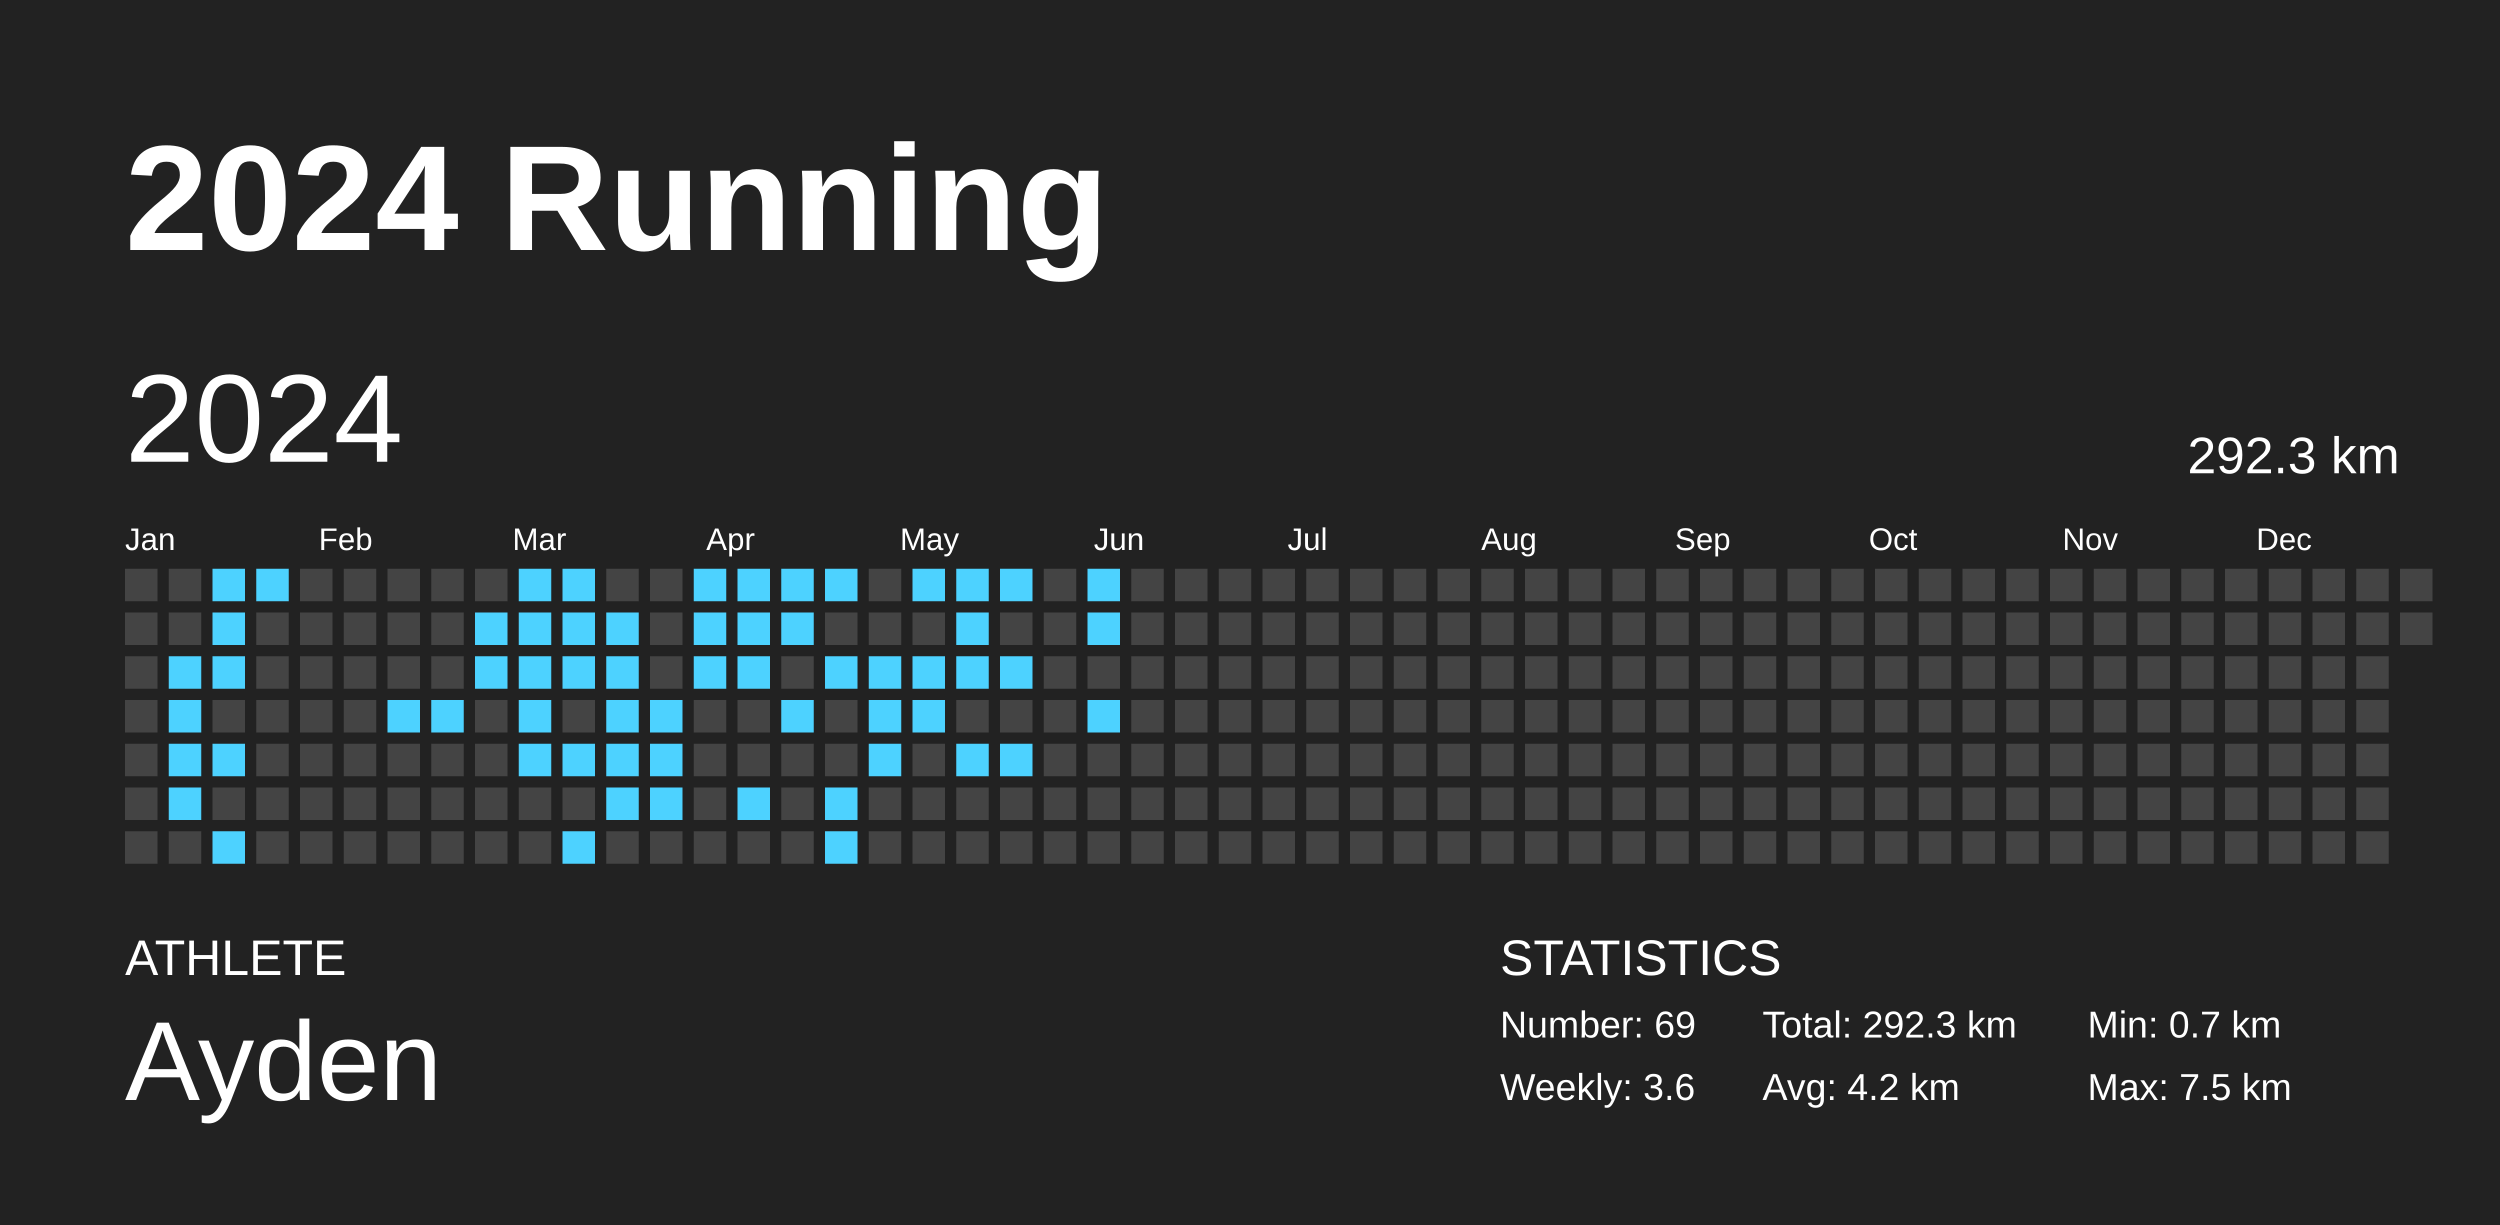
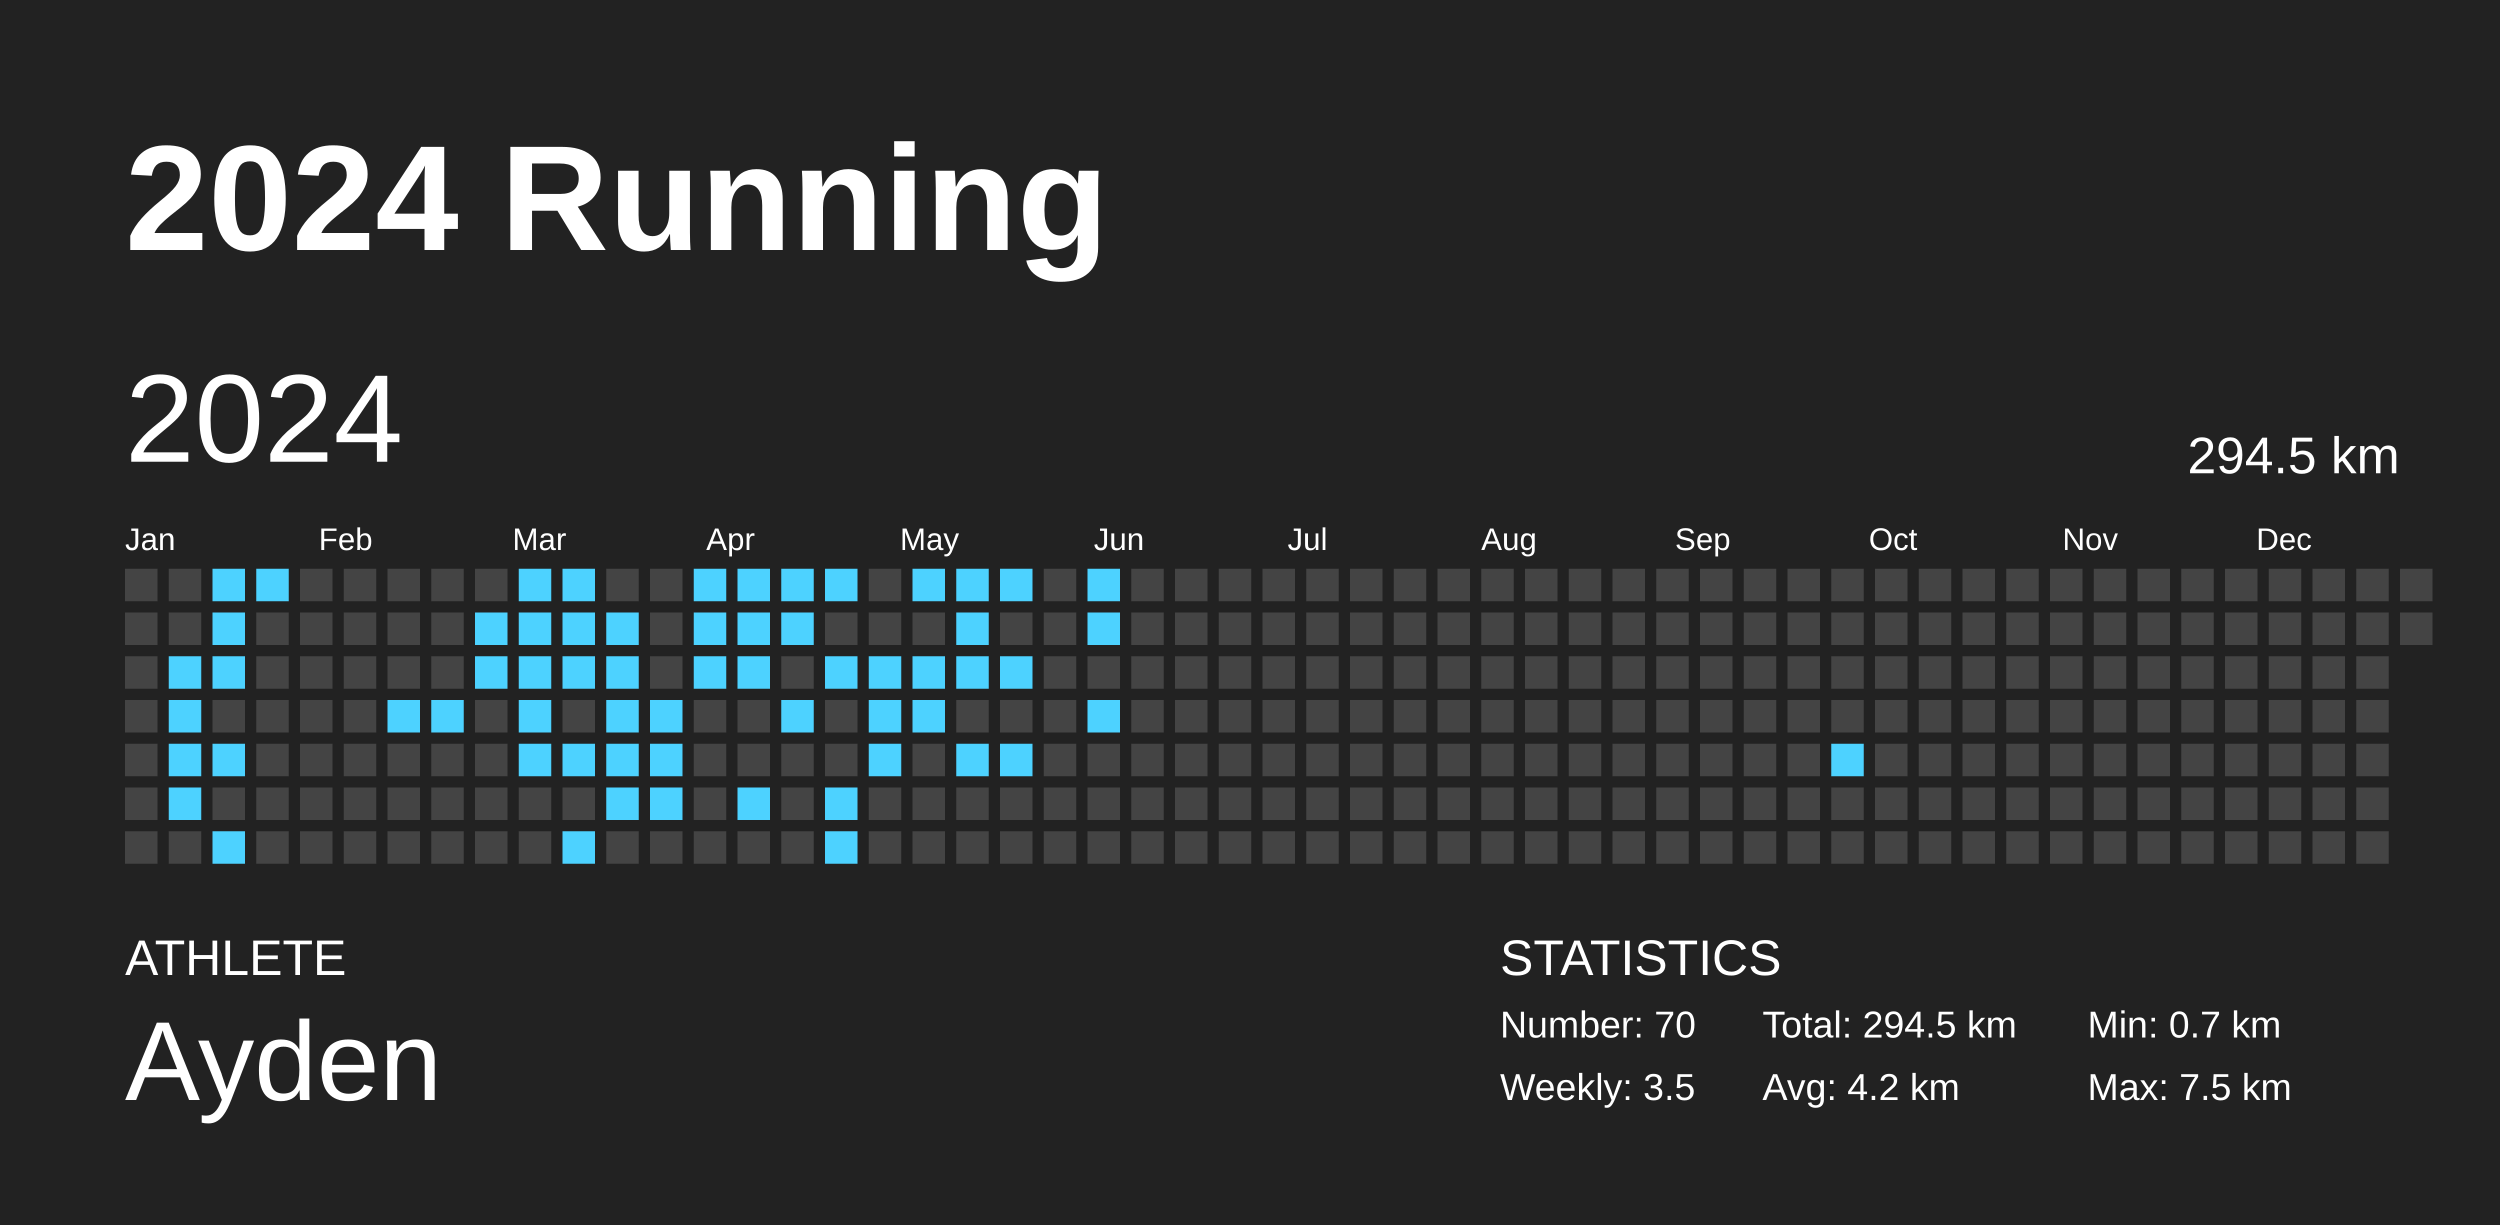
<svg xmlns="http://www.w3.org/2000/svg" baseProfile="full" height="98mm" version="1.1" viewBox="0,0,200,98" width="200mm">
  <defs />
  <rect fill="#222222" height="98" width="200" x="0" y="0" />
  <text fill="#FFFFFF" style="font-size:12px; font-family:Arial; font-weight:bold;" x="10" y="20">2024 Running</text>
  <text fill="#FFFFFF" style="font-size:4px; font-family:Arial" x="10" y="78">ATHLETE</text>
  <text fill="#FFFFFF" style="font-size:9px; font-family:Arial" x="10" y="88">Ayden</text>
  <text fill="#FFFFFF" style="font-size:4px; font-family:Arial" x="120" y="78">STATISTICS</text>
-   <text fill="#FFFFFF" style="font-size:3px; font-family:Arial" x="120" y="83">Number: 69</text>
-   <text fill="#FFFFFF" style="font-size:3px; font-family:Arial" x="120" y="88">Weekly: 3.6</text>
-   <text fill="#FFFFFF" style="font-size:3px; font-family:Arial" x="141" y="83">Total: 292.3 km</text>
+   <text fill="#FFFFFF" style="font-size:3px; font-family:Arial" x="120" y="83">Number: 70</text>
+   <text fill="#FFFFFF" style="font-size:3px; font-family:Arial" x="120" y="88">Weekly: 3.5</text>
+   <text fill="#FFFFFF" style="font-size:3px; font-family:Arial" x="141" y="83">Total: 294.5 km</text>
  <text fill="#FFFFFF" style="font-size:3px; font-family:Arial" x="141" y="88">Avg: 4.2 km</text>
  <text fill="#FFFFFF" style="font-size:3px; font-family:Arial" x="167" y="83">Min: 0.7 km</text>
  <text fill="#FFFFFF" style="font-size:3px; font-family:Arial" x="167" y="88">Max: 7.5 km</text>
  <text dominant-baseline="hanging" fill="#FFFFFF" style="font-size:10.0px; font-family:Arial;" x="10" y="30">2024</text>
-   <text dominant-baseline="hanging" fill="#FFFFFF" style="font-size:4.125px; font-family:Arial;" x="175" y="35">292.3 km</text>
+   <text dominant-baseline="hanging" fill="#FFFFFF" style="font-size:4.125px; font-family:Arial;" x="175" y="35">294.5 km</text>
  <text fill="#FFFFFF" style="font-size:2.5px; font-family:Arial" x="10.0" y="44">Jan</text>
  <text fill="#FFFFFF" style="font-size:2.5px; font-family:Arial" x="25.5" y="44">Feb</text>
  <text fill="#FFFFFF" style="font-size:2.5px; font-family:Arial" x="41.0" y="44">Mar</text>
  <text fill="#FFFFFF" style="font-size:2.5px; font-family:Arial" x="56.5" y="44">Apr</text>
  <text fill="#FFFFFF" style="font-size:2.5px; font-family:Arial" x="72.0" y="44">May</text>
  <text fill="#FFFFFF" style="font-size:2.5px; font-family:Arial" x="87.5" y="44">Jun</text>
  <text fill="#FFFFFF" style="font-size:2.5px; font-family:Arial" x="103.0" y="44">Jul</text>
  <text fill="#FFFFFF" style="font-size:2.5px; font-family:Arial" x="118.5" y="44">Aug</text>
  <text fill="#FFFFFF" style="font-size:2.5px; font-family:Arial" x="134.0" y="44">Sep</text>
  <text fill="#FFFFFF" style="font-size:2.5px; font-family:Arial" x="149.5" y="44">Oct</text>
  <text fill="#FFFFFF" style="font-size:2.5px; font-family:Arial" x="165.0" y="44">Nov</text>
  <text fill="#FFFFFF" style="font-size:2.5px; font-family:Arial" x="180.5" y="44">Dec</text>
  <rect fill="#444444" height="2.6" width="2.6" x="10.0" y="45.5" />
  <rect fill="#444444" height="2.6" width="2.6" x="10.0" y="49.0" />
  <rect fill="#444444" height="2.6" width="2.6" x="10.0" y="52.5" />
  <rect fill="#444444" height="2.6" width="2.6" x="10.0" y="56.0" />
  <rect fill="#444444" height="2.6" width="2.6" x="10.0" y="59.5" />
  <rect fill="#444444" height="2.6" width="2.6" x="10.0" y="63.0" />
  <rect fill="#444444" height="2.6" width="2.6" x="10.0" y="66.5" />
  <rect fill="#444444" height="2.6" width="2.6" x="13.5" y="45.5" />
  <rect fill="#444444" height="2.6" width="2.6" x="13.5" y="49.0" />
  <rect fill="#4dd2ff" height="2.6" width="2.6" x="13.5" y="52.5" />
  <rect fill="#4dd2ff" height="2.6" width="2.6" x="13.5" y="56.0" />
  <rect fill="#4dd2ff" height="2.6" width="2.6" x="13.5" y="59.5" />
  <rect fill="#4dd2ff" height="2.6" width="2.6" x="13.5" y="63.0" />
  <rect fill="#444444" height="2.6" width="2.6" x="13.5" y="66.5" />
  <rect fill="#4dd2ff" height="2.6" width="2.6" x="17.0" y="45.5" />
  <rect fill="#4dd2ff" height="2.6" width="2.6" x="17.0" y="49.0" />
  <rect fill="#4dd2ff" height="2.6" width="2.6" x="17.0" y="52.5" />
  <rect fill="#444444" height="2.6" width="2.6" x="17.0" y="56.0" />
  <rect fill="#4dd2ff" height="2.6" width="2.6" x="17.0" y="59.5" />
  <rect fill="#444444" height="2.6" width="2.6" x="17.0" y="63.0" />
  <rect fill="#4dd2ff" height="2.6" width="2.6" x="17.0" y="66.5" />
  <rect fill="#4dd2ff" height="2.6" width="2.6" x="20.5" y="45.5" />
  <rect fill="#444444" height="2.6" width="2.6" x="20.5" y="49.0" />
  <rect fill="#444444" height="2.6" width="2.6" x="20.5" y="52.5" />
  <rect fill="#444444" height="2.6" width="2.6" x="20.5" y="56.0" />
  <rect fill="#444444" height="2.6" width="2.6" x="20.5" y="59.5" />
  <rect fill="#444444" height="2.6" width="2.6" x="20.5" y="63.0" />
  <rect fill="#444444" height="2.6" width="2.6" x="20.5" y="66.5" />
  <rect fill="#444444" height="2.6" width="2.6" x="24.0" y="45.5" />
  <rect fill="#444444" height="2.6" width="2.6" x="24.0" y="49.0" />
  <rect fill="#444444" height="2.6" width="2.6" x="24.0" y="52.5" />
  <rect fill="#444444" height="2.6" width="2.6" x="24.0" y="56.0" />
  <rect fill="#444444" height="2.6" width="2.6" x="24.0" y="59.5" />
  <rect fill="#444444" height="2.6" width="2.6" x="24.0" y="63.0" />
  <rect fill="#444444" height="2.6" width="2.6" x="24.0" y="66.5" />
  <rect fill="#444444" height="2.6" width="2.6" x="27.5" y="45.5" />
  <rect fill="#444444" height="2.6" width="2.6" x="27.5" y="49.0" />
  <rect fill="#444444" height="2.6" width="2.6" x="27.5" y="52.5" />
  <rect fill="#444444" height="2.6" width="2.6" x="27.5" y="56.0" />
  <rect fill="#444444" height="2.6" width="2.6" x="27.5" y="59.5" />
  <rect fill="#444444" height="2.6" width="2.6" x="27.5" y="63.0" />
  <rect fill="#444444" height="2.6" width="2.6" x="27.5" y="66.5" />
  <rect fill="#444444" height="2.6" width="2.6" x="31.0" y="45.5" />
  <rect fill="#444444" height="2.6" width="2.6" x="31.0" y="49.0" />
  <rect fill="#444444" height="2.6" width="2.6" x="31.0" y="52.5" />
  <rect fill="#4dd2ff" height="2.6" width="2.6" x="31.0" y="56.0" />
  <rect fill="#444444" height="2.6" width="2.6" x="31.0" y="59.5" />
  <rect fill="#444444" height="2.6" width="2.6" x="31.0" y="63.0" />
  <rect fill="#444444" height="2.6" width="2.6" x="31.0" y="66.5" />
  <rect fill="#444444" height="2.6" width="2.6" x="34.5" y="45.5" />
  <rect fill="#444444" height="2.6" width="2.6" x="34.5" y="49.0" />
  <rect fill="#444444" height="2.6" width="2.6" x="34.5" y="52.5" />
  <rect fill="#4dd2ff" height="2.6" width="2.6" x="34.5" y="56.0" />
  <rect fill="#444444" height="2.6" width="2.6" x="34.5" y="59.5" />
  <rect fill="#444444" height="2.6" width="2.6" x="34.5" y="63.0" />
  <rect fill="#444444" height="2.6" width="2.6" x="34.5" y="66.5" />
  <rect fill="#444444" height="2.6" width="2.6" x="38.0" y="45.5" />
  <rect fill="#4dd2ff" height="2.6" width="2.6" x="38.0" y="49.0" />
  <rect fill="#4dd2ff" height="2.6" width="2.6" x="38.0" y="52.5" />
  <rect fill="#444444" height="2.6" width="2.6" x="38.0" y="56.0" />
  <rect fill="#444444" height="2.6" width="2.6" x="38.0" y="59.5" />
  <rect fill="#444444" height="2.6" width="2.6" x="38.0" y="63.0" />
  <rect fill="#444444" height="2.6" width="2.6" x="38.0" y="66.5" />
  <rect fill="#4dd2ff" height="2.6" width="2.6" x="41.5" y="45.5" />
  <rect fill="#4dd2ff" height="2.6" width="2.6" x="41.5" y="49.0" />
  <rect fill="#4dd2ff" height="2.6" width="2.6" x="41.5" y="52.5" />
  <rect fill="#4dd2ff" height="2.6" width="2.6" x="41.5" y="56.0" />
  <rect fill="#4dd2ff" height="2.6" width="2.6" x="41.5" y="59.5" />
  <rect fill="#444444" height="2.6" width="2.6" x="41.5" y="63.0" />
  <rect fill="#444444" height="2.6" width="2.6" x="41.5" y="66.5" />
  <rect fill="#4dd2ff" height="2.6" width="2.6" x="45.0" y="45.5" />
  <rect fill="#4dd2ff" height="2.6" width="2.6" x="45.0" y="49.0" />
  <rect fill="#4dd2ff" height="2.6" width="2.6" x="45.0" y="52.5" />
  <rect fill="#444444" height="2.6" width="2.6" x="45.0" y="56.0" />
  <rect fill="#4dd2ff" height="2.6" width="2.6" x="45.0" y="59.5" />
  <rect fill="#444444" height="2.6" width="2.6" x="45.0" y="63.0" />
  <rect fill="#4dd2ff" height="2.6" width="2.6" x="45.0" y="66.5" />
  <rect fill="#444444" height="2.6" width="2.6" x="48.5" y="45.5" />
  <rect fill="#4dd2ff" height="2.6" width="2.6" x="48.5" y="49.0" />
  <rect fill="#4dd2ff" height="2.6" width="2.6" x="48.5" y="52.5" />
  <rect fill="#4dd2ff" height="2.6" width="2.6" x="48.5" y="56.0" />
  <rect fill="#4dd2ff" height="2.6" width="2.6" x="48.5" y="59.5" />
  <rect fill="#4dd2ff" height="2.6" width="2.6" x="48.5" y="63.0" />
  <rect fill="#444444" height="2.6" width="2.6" x="48.5" y="66.5" />
  <rect fill="#444444" height="2.6" width="2.6" x="52.0" y="45.5" />
  <rect fill="#444444" height="2.6" width="2.6" x="52.0" y="49.0" />
  <rect fill="#444444" height="2.6" width="2.6" x="52.0" y="52.5" />
  <rect fill="#4dd2ff" height="2.6" width="2.6" x="52.0" y="56.0" />
  <rect fill="#4dd2ff" height="2.6" width="2.6" x="52.0" y="59.5" />
  <rect fill="#4dd2ff" height="2.6" width="2.6" x="52.0" y="63.0" />
  <rect fill="#444444" height="2.6" width="2.6" x="52.0" y="66.5" />
  <rect fill="#4dd2ff" height="2.6" width="2.6" x="55.5" y="45.5" />
  <rect fill="#4dd2ff" height="2.6" width="2.6" x="55.5" y="49.0" />
  <rect fill="#4dd2ff" height="2.6" width="2.6" x="55.5" y="52.5" />
  <rect fill="#444444" height="2.6" width="2.6" x="55.5" y="56.0" />
  <rect fill="#444444" height="2.6" width="2.6" x="55.5" y="59.5" />
  <rect fill="#444444" height="2.6" width="2.6" x="55.5" y="63.0" />
  <rect fill="#444444" height="2.6" width="2.6" x="55.5" y="66.5" />
  <rect fill="#4dd2ff" height="2.6" width="2.6" x="59.0" y="45.5" />
  <rect fill="#4dd2ff" height="2.6" width="2.6" x="59.0" y="49.0" />
  <rect fill="#4dd2ff" height="2.6" width="2.6" x="59.0" y="52.5" />
  <rect fill="#444444" height="2.6" width="2.6" x="59.0" y="56.0" />
  <rect fill="#444444" height="2.6" width="2.6" x="59.0" y="59.5" />
  <rect fill="#4dd2ff" height="2.6" width="2.6" x="59.0" y="63.0" />
  <rect fill="#444444" height="2.6" width="2.6" x="59.0" y="66.5" />
  <rect fill="#4dd2ff" height="2.6" width="2.6" x="62.5" y="45.5" />
  <rect fill="#4dd2ff" height="2.6" width="2.6" x="62.5" y="49.0" />
  <rect fill="#444444" height="2.6" width="2.6" x="62.5" y="52.5" />
  <rect fill="#4dd2ff" height="2.6" width="2.6" x="62.5" y="56.0" />
  <rect fill="#444444" height="2.6" width="2.6" x="62.5" y="59.5" />
  <rect fill="#444444" height="2.6" width="2.6" x="62.5" y="63.0" />
  <rect fill="#444444" height="2.6" width="2.6" x="62.5" y="66.5" />
  <rect fill="#4dd2ff" height="2.6" width="2.6" x="66.0" y="45.5" />
  <rect fill="#444444" height="2.6" width="2.6" x="66.0" y="49.0" />
  <rect fill="#4dd2ff" height="2.6" width="2.6" x="66.0" y="52.5" />
  <rect fill="#444444" height="2.6" width="2.6" x="66.0" y="56.0" />
  <rect fill="#444444" height="2.6" width="2.6" x="66.0" y="59.5" />
  <rect fill="#4dd2ff" height="2.6" width="2.6" x="66.0" y="63.0" />
  <rect fill="#4dd2ff" height="2.6" width="2.6" x="66.0" y="66.5" />
  <rect fill="#444444" height="2.6" width="2.6" x="69.5" y="45.5" />
  <rect fill="#444444" height="2.6" width="2.6" x="69.5" y="49.0" />
  <rect fill="#4dd2ff" height="2.6" width="2.6" x="69.5" y="52.5" />
  <rect fill="#4dd2ff" height="2.6" width="2.6" x="69.5" y="56.0" />
  <rect fill="#4dd2ff" height="2.6" width="2.6" x="69.5" y="59.5" />
  <rect fill="#444444" height="2.6" width="2.6" x="69.5" y="63.0" />
  <rect fill="#444444" height="2.6" width="2.6" x="69.5" y="66.5" />
  <rect fill="#4dd2ff" height="2.6" width="2.6" x="73.0" y="45.5" />
  <rect fill="#444444" height="2.6" width="2.6" x="73.0" y="49.0" />
  <rect fill="#4dd2ff" height="2.6" width="2.6" x="73.0" y="52.5" />
  <rect fill="#4dd2ff" height="2.6" width="2.6" x="73.0" y="56.0" />
  <rect fill="#444444" height="2.6" width="2.6" x="73.0" y="59.5" />
  <rect fill="#444444" height="2.6" width="2.6" x="73.0" y="63.0" />
  <rect fill="#444444" height="2.6" width="2.6" x="73.0" y="66.5" />
  <rect fill="#4dd2ff" height="2.6" width="2.6" x="76.5" y="45.5" />
  <rect fill="#4dd2ff" height="2.6" width="2.6" x="76.5" y="49.0" />
  <rect fill="#4dd2ff" height="2.6" width="2.6" x="76.5" y="52.5" />
  <rect fill="#444444" height="2.6" width="2.6" x="76.5" y="56.0" />
  <rect fill="#4dd2ff" height="2.6" width="2.6" x="76.5" y="59.5" />
  <rect fill="#444444" height="2.6" width="2.6" x="76.5" y="63.0" />
  <rect fill="#444444" height="2.6" width="2.6" x="76.5" y="66.5" />
  <rect fill="#4dd2ff" height="2.6" width="2.6" x="80.0" y="45.5" />
  <rect fill="#444444" height="2.6" width="2.6" x="80.0" y="49.0" />
  <rect fill="#4dd2ff" height="2.6" width="2.6" x="80.0" y="52.5" />
  <rect fill="#444444" height="2.6" width="2.6" x="80.0" y="56.0" />
  <rect fill="#4dd2ff" height="2.6" width="2.6" x="80.0" y="59.5" />
  <rect fill="#444444" height="2.6" width="2.6" x="80.0" y="63.0" />
  <rect fill="#444444" height="2.6" width="2.6" x="80.0" y="66.5" />
  <rect fill="#444444" height="2.6" width="2.6" x="83.5" y="45.5" />
  <rect fill="#444444" height="2.6" width="2.6" x="83.5" y="49.0" />
  <rect fill="#444444" height="2.6" width="2.6" x="83.5" y="52.5" />
  <rect fill="#444444" height="2.6" width="2.6" x="83.5" y="56.0" />
  <rect fill="#444444" height="2.6" width="2.6" x="83.5" y="59.5" />
  <rect fill="#444444" height="2.6" width="2.6" x="83.5" y="63.0" />
  <rect fill="#444444" height="2.6" width="2.6" x="83.5" y="66.5" />
  <rect fill="#4dd2ff" height="2.6" width="2.6" x="87.0" y="45.5" />
  <rect fill="#4dd2ff" height="2.6" width="2.6" x="87.0" y="49.0" />
  <rect fill="#444444" height="2.6" width="2.6" x="87.0" y="52.5" />
  <rect fill="#4dd2ff" height="2.6" width="2.6" x="87.0" y="56.0" />
  <rect fill="#444444" height="2.6" width="2.6" x="87.0" y="59.5" />
  <rect fill="#444444" height="2.6" width="2.6" x="87.0" y="63.0" />
  <rect fill="#444444" height="2.6" width="2.6" x="87.0" y="66.5" />
  <rect fill="#444444" height="2.6" width="2.6" x="90.5" y="45.5" />
  <rect fill="#444444" height="2.6" width="2.6" x="90.5" y="49.0" />
  <rect fill="#444444" height="2.6" width="2.6" x="90.5" y="52.5" />
  <rect fill="#444444" height="2.6" width="2.6" x="90.5" y="56.0" />
  <rect fill="#444444" height="2.6" width="2.6" x="90.5" y="59.5" />
  <rect fill="#444444" height="2.6" width="2.6" x="90.5" y="63.0" />
  <rect fill="#444444" height="2.6" width="2.6" x="90.5" y="66.5" />
  <rect fill="#444444" height="2.6" width="2.6" x="94.0" y="45.5" />
  <rect fill="#444444" height="2.6" width="2.6" x="94.0" y="49.0" />
  <rect fill="#444444" height="2.6" width="2.6" x="94.0" y="52.5" />
  <rect fill="#444444" height="2.6" width="2.6" x="94.0" y="56.0" />
  <rect fill="#444444" height="2.6" width="2.6" x="94.0" y="59.5" />
  <rect fill="#444444" height="2.6" width="2.6" x="94.0" y="63.0" />
  <rect fill="#444444" height="2.6" width="2.6" x="94.0" y="66.5" />
  <rect fill="#444444" height="2.6" width="2.6" x="97.5" y="45.5" />
  <rect fill="#444444" height="2.6" width="2.6" x="97.5" y="49.0" />
  <rect fill="#444444" height="2.6" width="2.6" x="97.5" y="52.5" />
  <rect fill="#444444" height="2.6" width="2.6" x="97.5" y="56.0" />
  <rect fill="#444444" height="2.6" width="2.6" x="97.5" y="59.5" />
  <rect fill="#444444" height="2.6" width="2.6" x="97.5" y="63.0" />
  <rect fill="#444444" height="2.6" width="2.6" x="97.5" y="66.5" />
  <rect fill="#444444" height="2.6" width="2.6" x="101.0" y="45.5" />
  <rect fill="#444444" height="2.6" width="2.6" x="101.0" y="49.0" />
  <rect fill="#444444" height="2.6" width="2.6" x="101.0" y="52.5" />
  <rect fill="#444444" height="2.6" width="2.6" x="101.0" y="56.0" />
  <rect fill="#444444" height="2.6" width="2.6" x="101.0" y="59.5" />
  <rect fill="#444444" height="2.6" width="2.6" x="101.0" y="63.0" />
  <rect fill="#444444" height="2.6" width="2.6" x="101.0" y="66.5" />
  <rect fill="#444444" height="2.6" width="2.6" x="104.5" y="45.5" />
  <rect fill="#444444" height="2.6" width="2.6" x="104.5" y="49.0" />
  <rect fill="#444444" height="2.6" width="2.6" x="104.5" y="52.5" />
  <rect fill="#444444" height="2.6" width="2.6" x="104.5" y="56.0" />
  <rect fill="#444444" height="2.6" width="2.6" x="104.5" y="59.5" />
  <rect fill="#444444" height="2.6" width="2.6" x="104.5" y="63.0" />
  <rect fill="#444444" height="2.6" width="2.6" x="104.5" y="66.5" />
  <rect fill="#444444" height="2.6" width="2.6" x="108.0" y="45.5" />
  <rect fill="#444444" height="2.6" width="2.6" x="108.0" y="49.0" />
  <rect fill="#444444" height="2.6" width="2.6" x="108.0" y="52.5" />
  <rect fill="#444444" height="2.6" width="2.6" x="108.0" y="56.0" />
  <rect fill="#444444" height="2.6" width="2.6" x="108.0" y="59.5" />
  <rect fill="#444444" height="2.6" width="2.6" x="108.0" y="63.0" />
  <rect fill="#444444" height="2.6" width="2.6" x="108.0" y="66.5" />
  <rect fill="#444444" height="2.6" width="2.6" x="111.5" y="45.5" />
  <rect fill="#444444" height="2.6" width="2.6" x="111.5" y="49.0" />
  <rect fill="#444444" height="2.6" width="2.6" x="111.5" y="52.5" />
  <rect fill="#444444" height="2.6" width="2.6" x="111.5" y="56.0" />
  <rect fill="#444444" height="2.6" width="2.6" x="111.5" y="59.5" />
  <rect fill="#444444" height="2.6" width="2.6" x="111.5" y="63.0" />
  <rect fill="#444444" height="2.6" width="2.6" x="111.5" y="66.5" />
  <rect fill="#444444" height="2.6" width="2.6" x="115.0" y="45.5" />
  <rect fill="#444444" height="2.6" width="2.6" x="115.0" y="49.0" />
  <rect fill="#444444" height="2.6" width="2.6" x="115.0" y="52.5" />
  <rect fill="#444444" height="2.6" width="2.6" x="115.0" y="56.0" />
  <rect fill="#444444" height="2.6" width="2.6" x="115.0" y="59.5" />
  <rect fill="#444444" height="2.6" width="2.6" x="115.0" y="63.0" />
  <rect fill="#444444" height="2.6" width="2.6" x="115.0" y="66.5" />
  <rect fill="#444444" height="2.6" width="2.6" x="118.5" y="45.5" />
  <rect fill="#444444" height="2.6" width="2.6" x="118.5" y="49.0" />
  <rect fill="#444444" height="2.6" width="2.6" x="118.5" y="52.5" />
  <rect fill="#444444" height="2.6" width="2.6" x="118.5" y="56.0" />
  <rect fill="#444444" height="2.6" width="2.6" x="118.5" y="59.5" />
  <rect fill="#444444" height="2.6" width="2.6" x="118.5" y="63.0" />
  <rect fill="#444444" height="2.6" width="2.6" x="118.5" y="66.5" />
  <rect fill="#444444" height="2.6" width="2.6" x="122.0" y="45.5" />
  <rect fill="#444444" height="2.6" width="2.6" x="122.0" y="49.0" />
  <rect fill="#444444" height="2.6" width="2.6" x="122.0" y="52.5" />
  <rect fill="#444444" height="2.6" width="2.6" x="122.0" y="56.0" />
  <rect fill="#444444" height="2.6" width="2.6" x="122.0" y="59.5" />
  <rect fill="#444444" height="2.6" width="2.6" x="122.0" y="63.0" />
  <rect fill="#444444" height="2.6" width="2.6" x="122.0" y="66.5" />
  <rect fill="#444444" height="2.6" width="2.6" x="125.5" y="45.5" />
  <rect fill="#444444" height="2.6" width="2.6" x="125.5" y="49.0" />
  <rect fill="#444444" height="2.6" width="2.6" x="125.5" y="52.5" />
  <rect fill="#444444" height="2.6" width="2.6" x="125.5" y="56.0" />
  <rect fill="#444444" height="2.6" width="2.6" x="125.5" y="59.5" />
  <rect fill="#444444" height="2.6" width="2.6" x="125.5" y="63.0" />
  <rect fill="#444444" height="2.6" width="2.6" x="125.5" y="66.5" />
  <rect fill="#444444" height="2.6" width="2.6" x="129.0" y="45.5" />
  <rect fill="#444444" height="2.6" width="2.6" x="129.0" y="49.0" />
  <rect fill="#444444" height="2.6" width="2.6" x="129.0" y="52.5" />
  <rect fill="#444444" height="2.6" width="2.6" x="129.0" y="56.0" />
  <rect fill="#444444" height="2.6" width="2.6" x="129.0" y="59.5" />
  <rect fill="#444444" height="2.6" width="2.6" x="129.0" y="63.0" />
  <rect fill="#444444" height="2.6" width="2.6" x="129.0" y="66.5" />
  <rect fill="#444444" height="2.6" width="2.6" x="132.5" y="45.5" />
  <rect fill="#444444" height="2.6" width="2.6" x="132.5" y="49.0" />
  <rect fill="#444444" height="2.6" width="2.6" x="132.5" y="52.5" />
  <rect fill="#444444" height="2.6" width="2.6" x="132.5" y="56.0" />
  <rect fill="#444444" height="2.6" width="2.6" x="132.5" y="59.5" />
  <rect fill="#444444" height="2.6" width="2.6" x="132.5" y="63.0" />
  <rect fill="#444444" height="2.6" width="2.6" x="132.5" y="66.5" />
  <rect fill="#444444" height="2.6" width="2.6" x="136.0" y="45.5" />
  <rect fill="#444444" height="2.6" width="2.6" x="136.0" y="49.0" />
  <rect fill="#444444" height="2.6" width="2.6" x="136.0" y="52.5" />
  <rect fill="#444444" height="2.6" width="2.6" x="136.0" y="56.0" />
  <rect fill="#444444" height="2.6" width="2.6" x="136.0" y="59.5" />
  <rect fill="#444444" height="2.6" width="2.6" x="136.0" y="63.0" />
  <rect fill="#444444" height="2.6" width="2.6" x="136.0" y="66.5" />
  <rect fill="#444444" height="2.6" width="2.6" x="139.5" y="45.5" />
  <rect fill="#444444" height="2.6" width="2.6" x="139.5" y="49.0" />
  <rect fill="#444444" height="2.6" width="2.6" x="139.5" y="52.5" />
  <rect fill="#444444" height="2.6" width="2.6" x="139.5" y="56.0" />
  <rect fill="#444444" height="2.6" width="2.6" x="139.5" y="59.5" />
  <rect fill="#444444" height="2.6" width="2.6" x="139.5" y="63.0" />
  <rect fill="#444444" height="2.6" width="2.6" x="139.5" y="66.5" />
  <rect fill="#444444" height="2.6" width="2.6" x="143.0" y="45.5" />
  <rect fill="#444444" height="2.6" width="2.6" x="143.0" y="49.0" />
  <rect fill="#444444" height="2.6" width="2.6" x="143.0" y="52.5" />
  <rect fill="#444444" height="2.6" width="2.6" x="143.0" y="56.0" />
  <rect fill="#444444" height="2.6" width="2.6" x="143.0" y="59.5" />
  <rect fill="#444444" height="2.6" width="2.6" x="143.0" y="63.0" />
  <rect fill="#444444" height="2.6" width="2.6" x="143.0" y="66.5" />
  <rect fill="#444444" height="2.6" width="2.6" x="146.5" y="45.5" />
  <rect fill="#444444" height="2.6" width="2.6" x="146.5" y="49.0" />
  <rect fill="#444444" height="2.6" width="2.6" x="146.5" y="52.5" />
  <rect fill="#444444" height="2.6" width="2.6" x="146.5" y="56.0" />
-   <rect fill="#444444" height="2.6" width="2.6" x="146.5" y="59.5" />
+   <rect fill="#4dd2ff" height="2.6" width="2.6" x="146.5" y="59.5" />
  <rect fill="#444444" height="2.6" width="2.6" x="146.5" y="63.0" />
  <rect fill="#444444" height="2.6" width="2.6" x="146.5" y="66.5" />
  <rect fill="#444444" height="2.6" width="2.6" x="150.0" y="45.5" />
  <rect fill="#444444" height="2.6" width="2.6" x="150.0" y="49.0" />
  <rect fill="#444444" height="2.6" width="2.6" x="150.0" y="52.5" />
  <rect fill="#444444" height="2.6" width="2.6" x="150.0" y="56.0" />
  <rect fill="#444444" height="2.6" width="2.6" x="150.0" y="59.5" />
  <rect fill="#444444" height="2.6" width="2.6" x="150.0" y="63.0" />
  <rect fill="#444444" height="2.6" width="2.6" x="150.0" y="66.5" />
  <rect fill="#444444" height="2.6" width="2.6" x="153.5" y="45.5" />
  <rect fill="#444444" height="2.6" width="2.6" x="153.5" y="49.0" />
  <rect fill="#444444" height="2.6" width="2.6" x="153.5" y="52.5" />
  <rect fill="#444444" height="2.6" width="2.6" x="153.5" y="56.0" />
  <rect fill="#444444" height="2.6" width="2.6" x="153.5" y="59.5" />
  <rect fill="#444444" height="2.6" width="2.6" x="153.5" y="63.0" />
  <rect fill="#444444" height="2.6" width="2.6" x="153.5" y="66.5" />
  <rect fill="#444444" height="2.6" width="2.6" x="157.0" y="45.5" />
  <rect fill="#444444" height="2.6" width="2.6" x="157.0" y="49.0" />
  <rect fill="#444444" height="2.6" width="2.6" x="157.0" y="52.5" />
  <rect fill="#444444" height="2.6" width="2.6" x="157.0" y="56.0" />
  <rect fill="#444444" height="2.6" width="2.6" x="157.0" y="59.5" />
  <rect fill="#444444" height="2.6" width="2.6" x="157.0" y="63.0" />
  <rect fill="#444444" height="2.6" width="2.6" x="157.0" y="66.5" />
  <rect fill="#444444" height="2.6" width="2.6" x="160.5" y="45.5" />
  <rect fill="#444444" height="2.6" width="2.6" x="160.5" y="49.0" />
  <rect fill="#444444" height="2.6" width="2.6" x="160.5" y="52.5" />
  <rect fill="#444444" height="2.6" width="2.6" x="160.5" y="56.0" />
  <rect fill="#444444" height="2.6" width="2.6" x="160.5" y="59.5" />
  <rect fill="#444444" height="2.6" width="2.6" x="160.5" y="63.0" />
  <rect fill="#444444" height="2.6" width="2.6" x="160.5" y="66.5" />
  <rect fill="#444444" height="2.6" width="2.6" x="164.0" y="45.5" />
  <rect fill="#444444" height="2.6" width="2.6" x="164.0" y="49.0" />
  <rect fill="#444444" height="2.6" width="2.6" x="164.0" y="52.5" />
  <rect fill="#444444" height="2.6" width="2.6" x="164.0" y="56.0" />
  <rect fill="#444444" height="2.6" width="2.6" x="164.0" y="59.5" />
  <rect fill="#444444" height="2.6" width="2.6" x="164.0" y="63.0" />
  <rect fill="#444444" height="2.6" width="2.6" x="164.0" y="66.5" />
  <rect fill="#444444" height="2.6" width="2.6" x="167.5" y="45.5" />
  <rect fill="#444444" height="2.6" width="2.6" x="167.5" y="49.0" />
  <rect fill="#444444" height="2.6" width="2.6" x="167.5" y="52.5" />
  <rect fill="#444444" height="2.6" width="2.6" x="167.5" y="56.0" />
  <rect fill="#444444" height="2.6" width="2.6" x="167.5" y="59.5" />
  <rect fill="#444444" height="2.6" width="2.6" x="167.5" y="63.0" />
  <rect fill="#444444" height="2.6" width="2.6" x="167.5" y="66.5" />
  <rect fill="#444444" height="2.6" width="2.6" x="171.0" y="45.5" />
  <rect fill="#444444" height="2.6" width="2.6" x="171.0" y="49.0" />
  <rect fill="#444444" height="2.6" width="2.6" x="171.0" y="52.5" />
  <rect fill="#444444" height="2.6" width="2.6" x="171.0" y="56.0" />
  <rect fill="#444444" height="2.6" width="2.6" x="171.0" y="59.5" />
  <rect fill="#444444" height="2.6" width="2.6" x="171.0" y="63.0" />
  <rect fill="#444444" height="2.6" width="2.6" x="171.0" y="66.5" />
  <rect fill="#444444" height="2.6" width="2.6" x="174.5" y="45.5" />
  <rect fill="#444444" height="2.6" width="2.6" x="174.5" y="49.0" />
  <rect fill="#444444" height="2.6" width="2.6" x="174.5" y="52.5" />
  <rect fill="#444444" height="2.6" width="2.6" x="174.5" y="56.0" />
  <rect fill="#444444" height="2.6" width="2.6" x="174.5" y="59.5" />
  <rect fill="#444444" height="2.6" width="2.6" x="174.5" y="63.0" />
  <rect fill="#444444" height="2.6" width="2.6" x="174.5" y="66.5" />
  <rect fill="#444444" height="2.6" width="2.6" x="178.0" y="45.5" />
  <rect fill="#444444" height="2.6" width="2.6" x="178.0" y="49.0" />
  <rect fill="#444444" height="2.6" width="2.6" x="178.0" y="52.5" />
  <rect fill="#444444" height="2.6" width="2.6" x="178.0" y="56.0" />
  <rect fill="#444444" height="2.6" width="2.6" x="178.0" y="59.5" />
  <rect fill="#444444" height="2.6" width="2.6" x="178.0" y="63.0" />
  <rect fill="#444444" height="2.6" width="2.6" x="178.0" y="66.5" />
  <rect fill="#444444" height="2.6" width="2.6" x="181.5" y="45.5" />
  <rect fill="#444444" height="2.6" width="2.6" x="181.5" y="49.0" />
  <rect fill="#444444" height="2.6" width="2.6" x="181.5" y="52.5" />
  <rect fill="#444444" height="2.6" width="2.6" x="181.5" y="56.0" />
  <rect fill="#444444" height="2.6" width="2.6" x="181.5" y="59.5" />
  <rect fill="#444444" height="2.6" width="2.6" x="181.5" y="63.0" />
  <rect fill="#444444" height="2.6" width="2.6" x="181.5" y="66.5" />
  <rect fill="#444444" height="2.6" width="2.6" x="185.0" y="45.5" />
  <rect fill="#444444" height="2.6" width="2.6" x="185.0" y="49.0" />
  <rect fill="#444444" height="2.6" width="2.6" x="185.0" y="52.5" />
  <rect fill="#444444" height="2.6" width="2.6" x="185.0" y="56.0" />
  <rect fill="#444444" height="2.6" width="2.6" x="185.0" y="59.5" />
  <rect fill="#444444" height="2.6" width="2.6" x="185.0" y="63.0" />
  <rect fill="#444444" height="2.6" width="2.6" x="185.0" y="66.5" />
  <rect fill="#444444" height="2.6" width="2.6" x="188.5" y="45.5" />
  <rect fill="#444444" height="2.6" width="2.6" x="188.5" y="49.0" />
  <rect fill="#444444" height="2.6" width="2.6" x="188.5" y="52.5" />
  <rect fill="#444444" height="2.6" width="2.6" x="188.5" y="56.0" />
  <rect fill="#444444" height="2.6" width="2.6" x="188.5" y="59.5" />
  <rect fill="#444444" height="2.6" width="2.6" x="188.5" y="63.0" />
  <rect fill="#444444" height="2.6" width="2.6" x="188.5" y="66.5" />
  <rect fill="#444444" height="2.6" width="2.6" x="192.0" y="45.5" />
  <rect fill="#444444" height="2.6" width="2.6" x="192.0" y="49.0" />
</svg>
